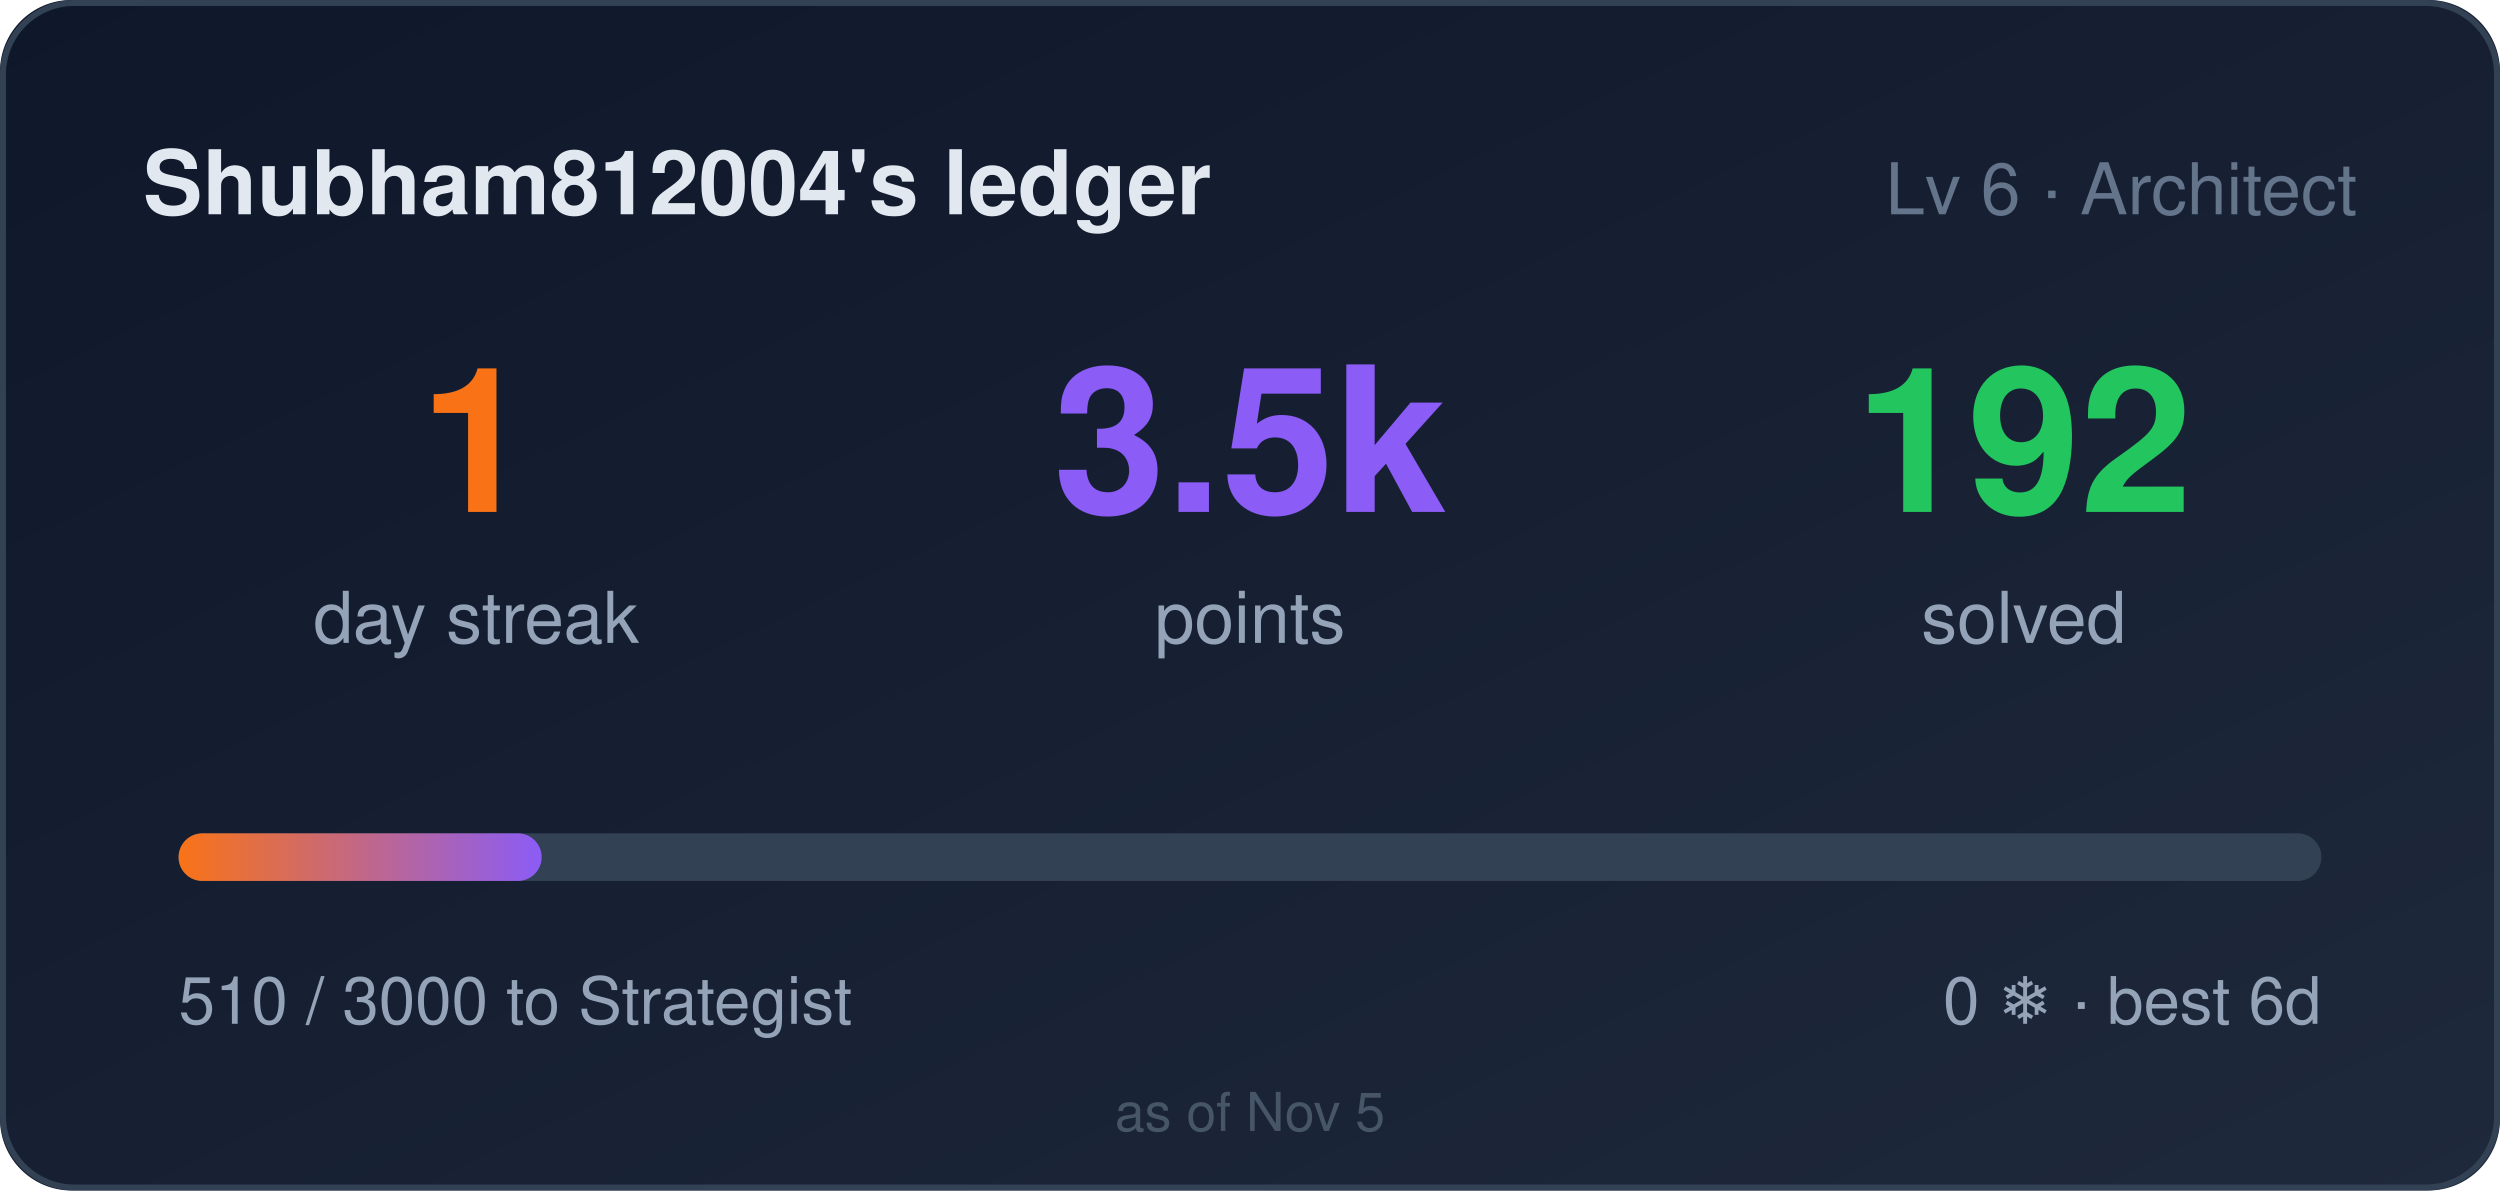
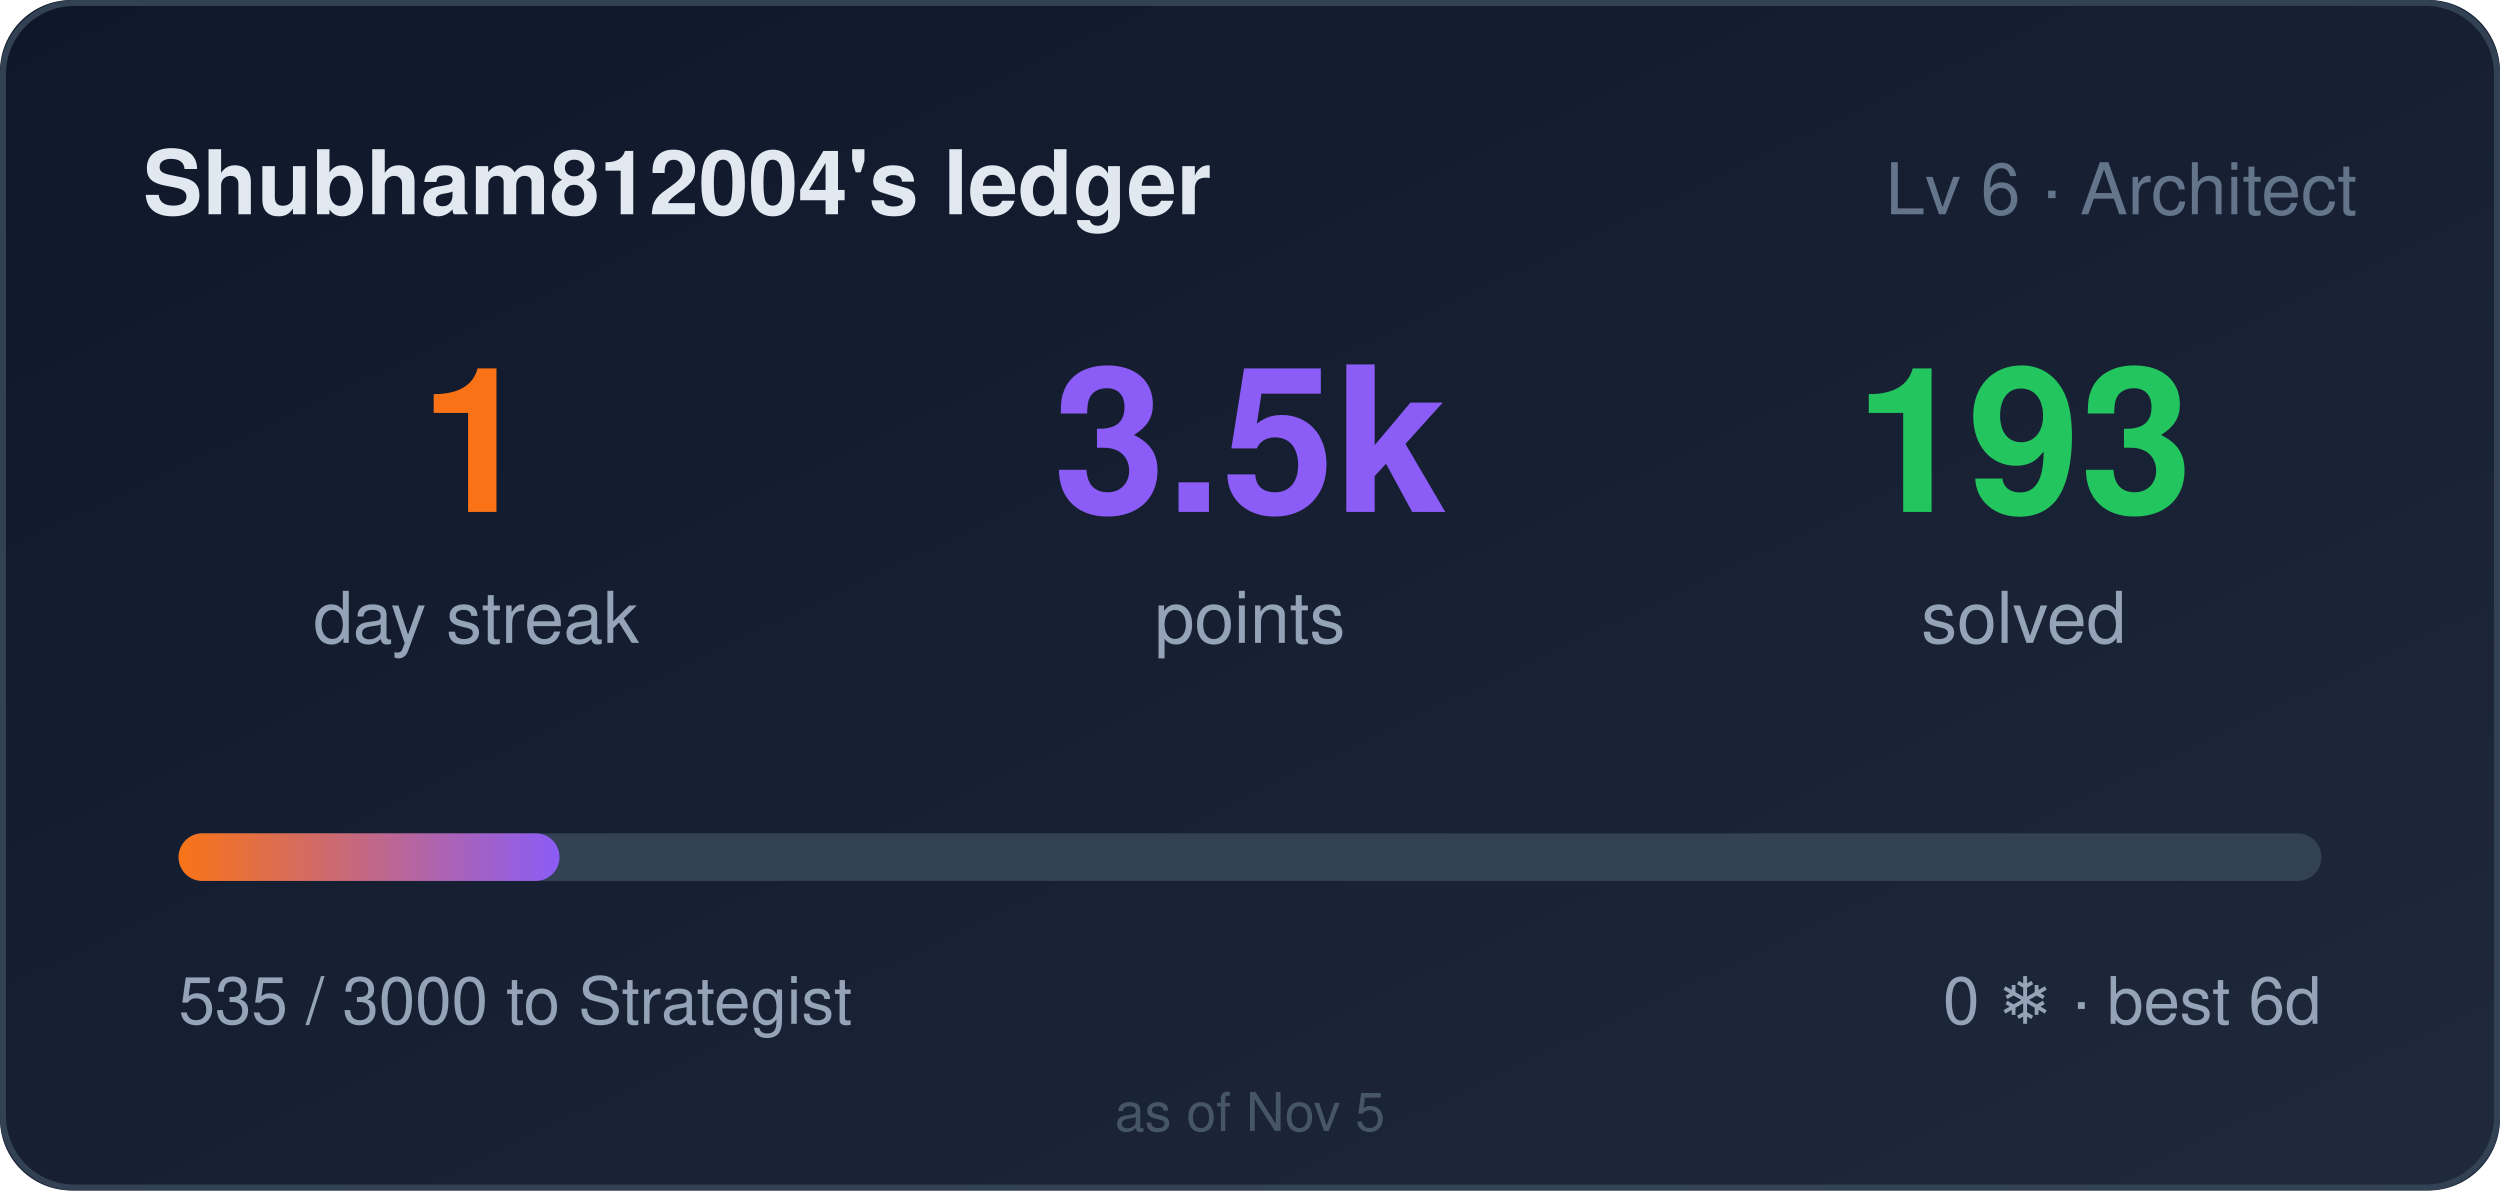
- <svg xmlns="http://www.w3.org/2000/svg" width="420" height="200" role="img" aria-label="Shubham812004's ledger: 1 day streak, 3510 points">
+ <svg xmlns="http://www.w3.org/2000/svg" width="420" height="200" role="img" aria-label="Shubham812004's ledger: 1 day streak, 3535 points">
  <style>
    .bar,.n{transform-box:fill-box}
    .bar{transform-origin:left center}
    @media (prefers-reduced-motion: no-preference){
      .bar{animation:cl-grow .9s cubic-bezier(.22,1,.36,1) both}
      .n{animation:cl-rise .5s ease-out both}
      .n2{animation-delay:.08s}
      .n3{animation-delay:.16s}
    }
    @keyframes cl-grow{from{transform:scaleX(0)}to{transform:scaleX(1)}}
    @keyframes cl-rise{from{opacity:0;transform:translateY(6px)}to{opacity:1;transform:none}}
  </style>
  <defs>
    <linearGradient id="bg" x1="0" y1="0" x2="1" y2="1">
      <stop offset="0" stop-color="#0f172a" />
      <stop offset="1" stop-color="#1e293b" />
    </linearGradient>
    <linearGradient id="bar" x1="0" y1="0" x2="1" y2="0">
      <stop offset="0" stop-color="#f97316" />
      <stop offset="1" stop-color="#8b5cf6" />
    </linearGradient>
  </defs>
  <rect width="420" height="200" rx="12" fill="url(#bg)" />
  <rect x="0.5" y="0.5" width="419" height="199" rx="12" fill="none" stroke="#334155" />
  <text x="24" y="36" fill="#e2e8f0" font-size="15" font-weight="600" font-family="Segoe UI,Helvetica,Arial,sans-serif">Shubham812004's ledger</text>
  <text x="396" y="36" fill="#64748b" font-size="12" text-anchor="end" font-family="Segoe UI,Helvetica,Arial,sans-serif">Lv 6 · Architect</text>
  <g font-family="Segoe UI,Helvetica,Arial,sans-serif">
    <text class="n n1" x="80" y="86" fill="#f97316" font-size="34" font-weight="700" text-anchor="middle">1</text>
    <text x="80" y="108" fill="#94a3b8" font-size="12" text-anchor="middle">day streak</text>
    <text class="n n2" x="210" y="86" fill="#8b5cf6" font-size="34" font-weight="700" text-anchor="middle">3.5k</text>
    <text x="210" y="108" fill="#94a3b8" font-size="12" text-anchor="middle">points</text>
-     <text class="n n3" x="340" y="86" fill="#22c55e" font-size="34" font-weight="700" text-anchor="middle">192</text>
+     <text class="n n3" x="340" y="86" fill="#22c55e" font-size="34" font-weight="700" text-anchor="middle">193</text>
    <text x="340" y="108" fill="#94a3b8" font-size="12" text-anchor="middle">solved</text>
  </g>
  <rect x="30" y="140" width="360" height="8" rx="4" fill="#334155" />
-   <rect class="bar" x="30" y="140" width="61" height="8" rx="4" fill="url(#bar)" />
-   <text x="30" y="172" fill="#94a3b8" font-size="11" font-family="Segoe UI,Helvetica,Arial,sans-serif">510 / 3000 to Strategist</text>
+   <rect class="bar" x="30" y="140" width="64" height="8" rx="4" fill="url(#bar)" />
+   <text x="30" y="172" fill="#94a3b8" font-size="11" font-family="Segoe UI,Helvetica,Arial,sans-serif">535 / 3000 to Strategist</text>
  <text x="390" y="172" fill="#94a3b8" font-size="11" text-anchor="end" font-family="Segoe UI,Helvetica,Arial,sans-serif">0 ❄ · best 6d</text>
  <text x="210" y="190" fill="#475569" font-size="9" text-anchor="middle" font-family="Segoe UI,Helvetica,Arial,sans-serif">as of Nov 5</text>
</svg>
